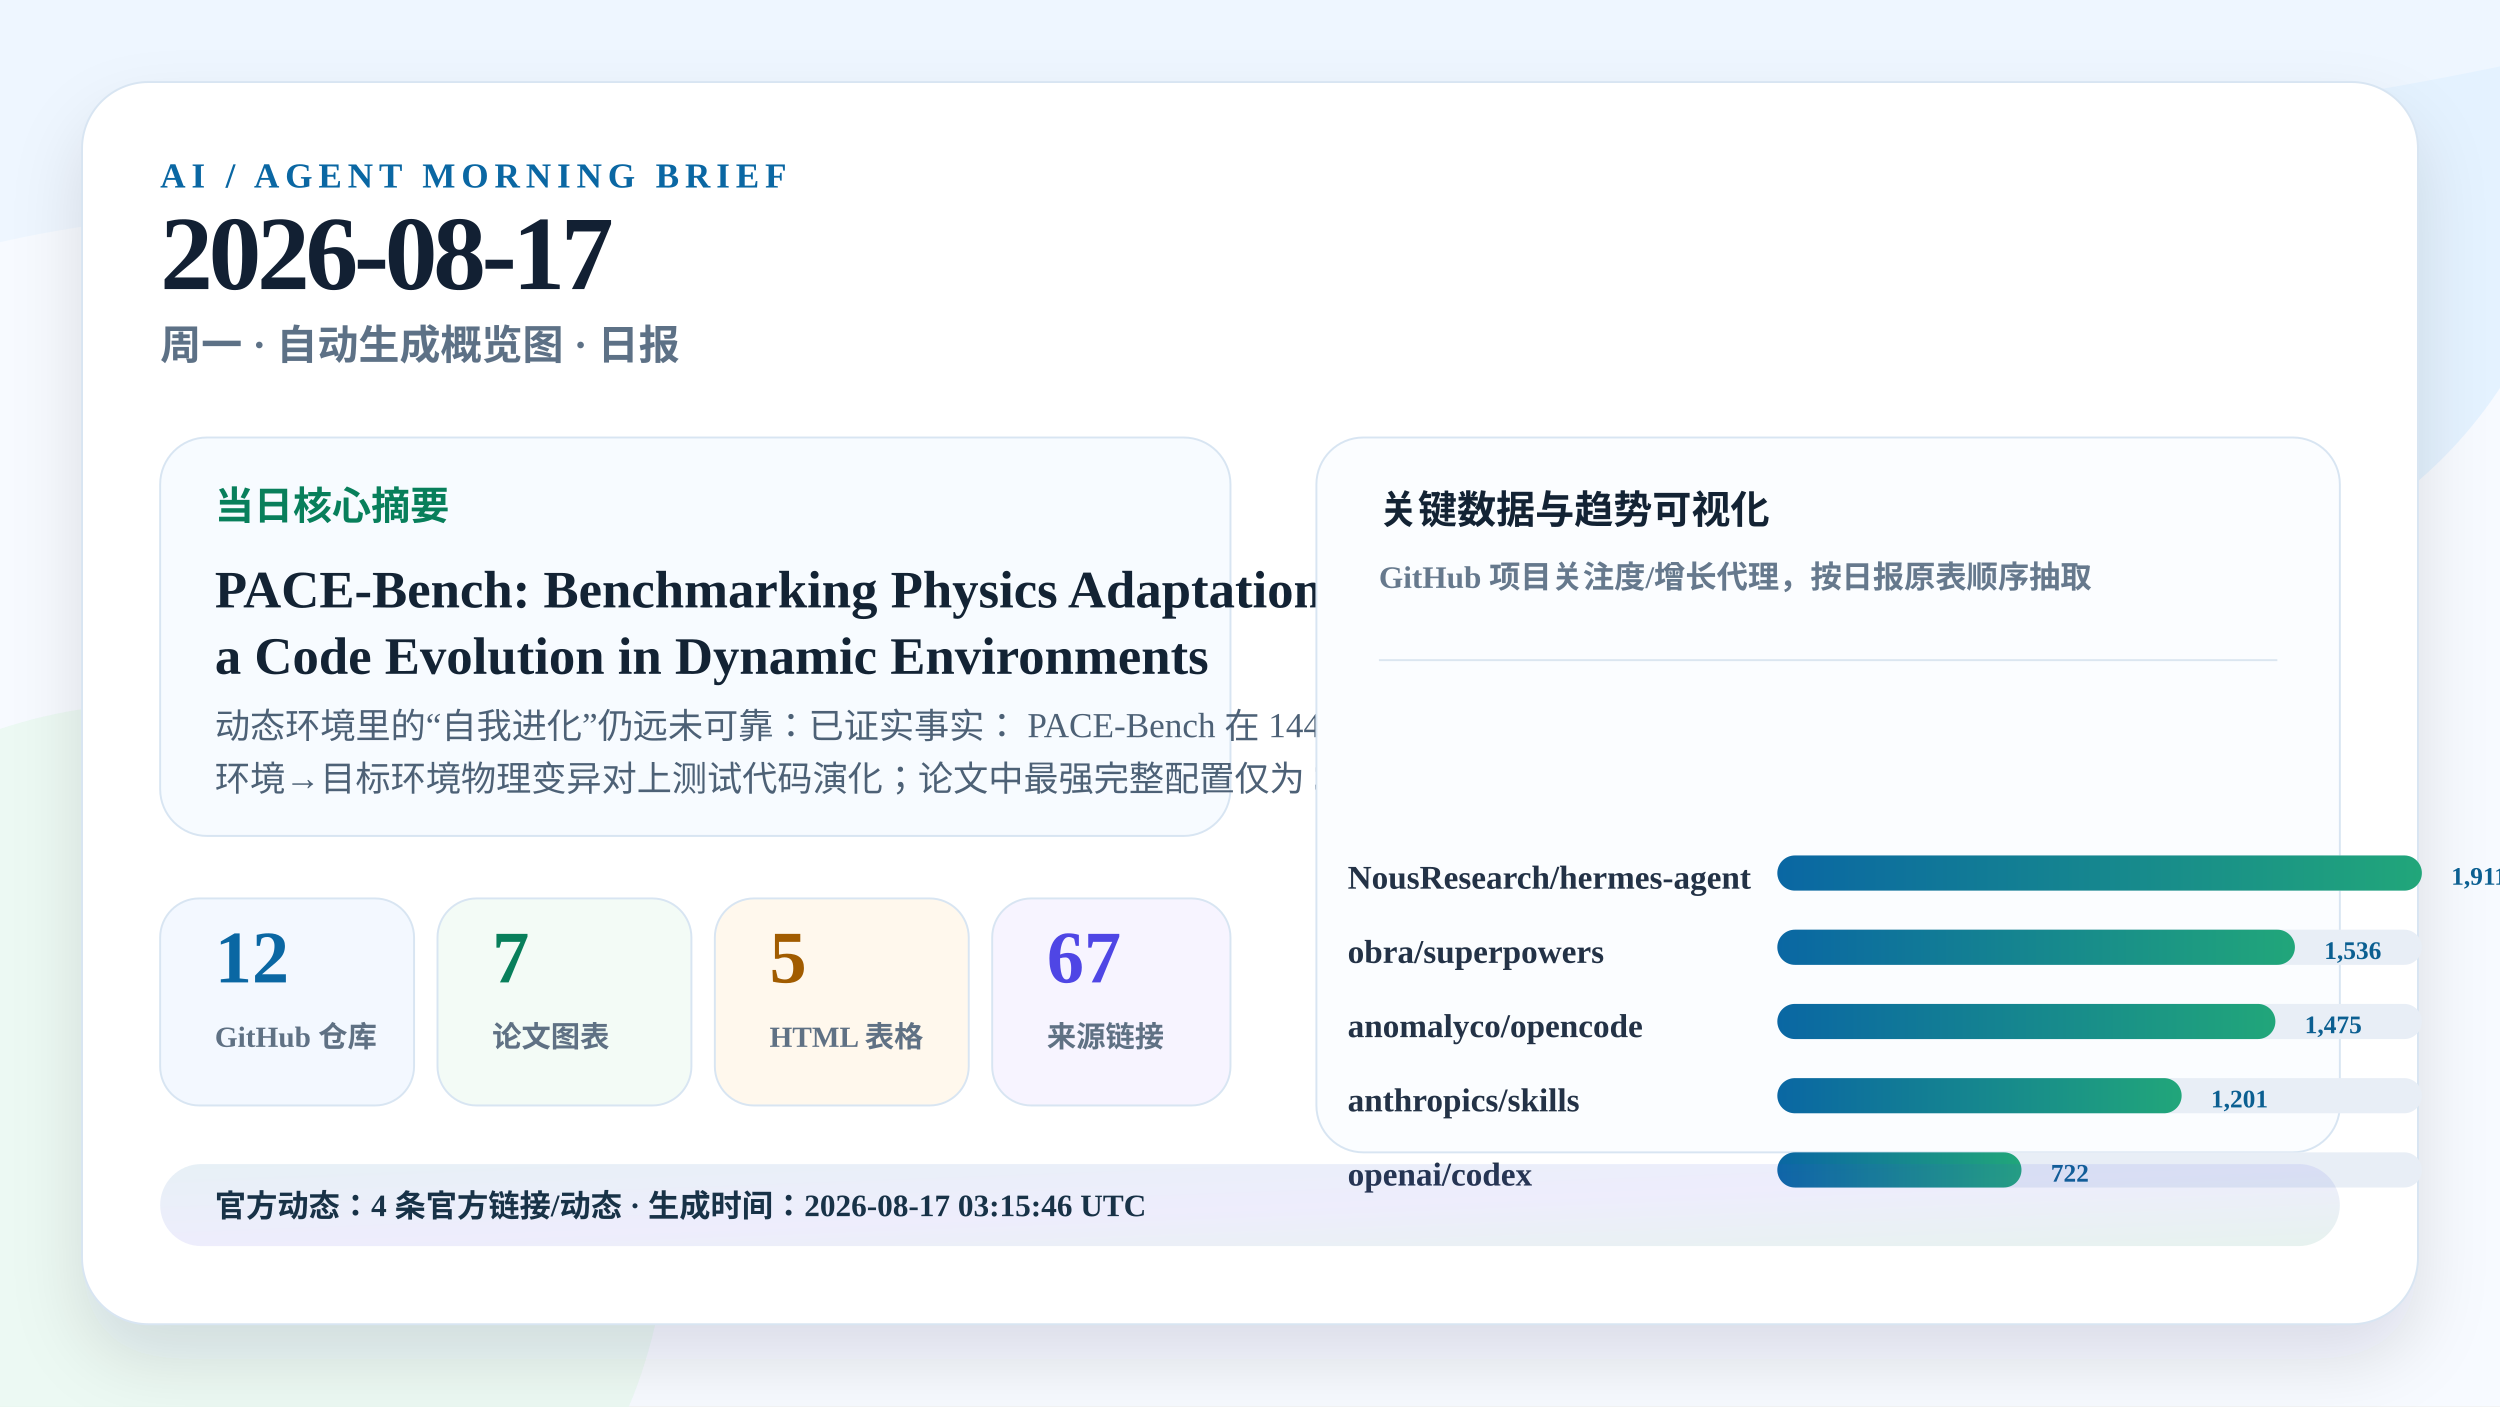
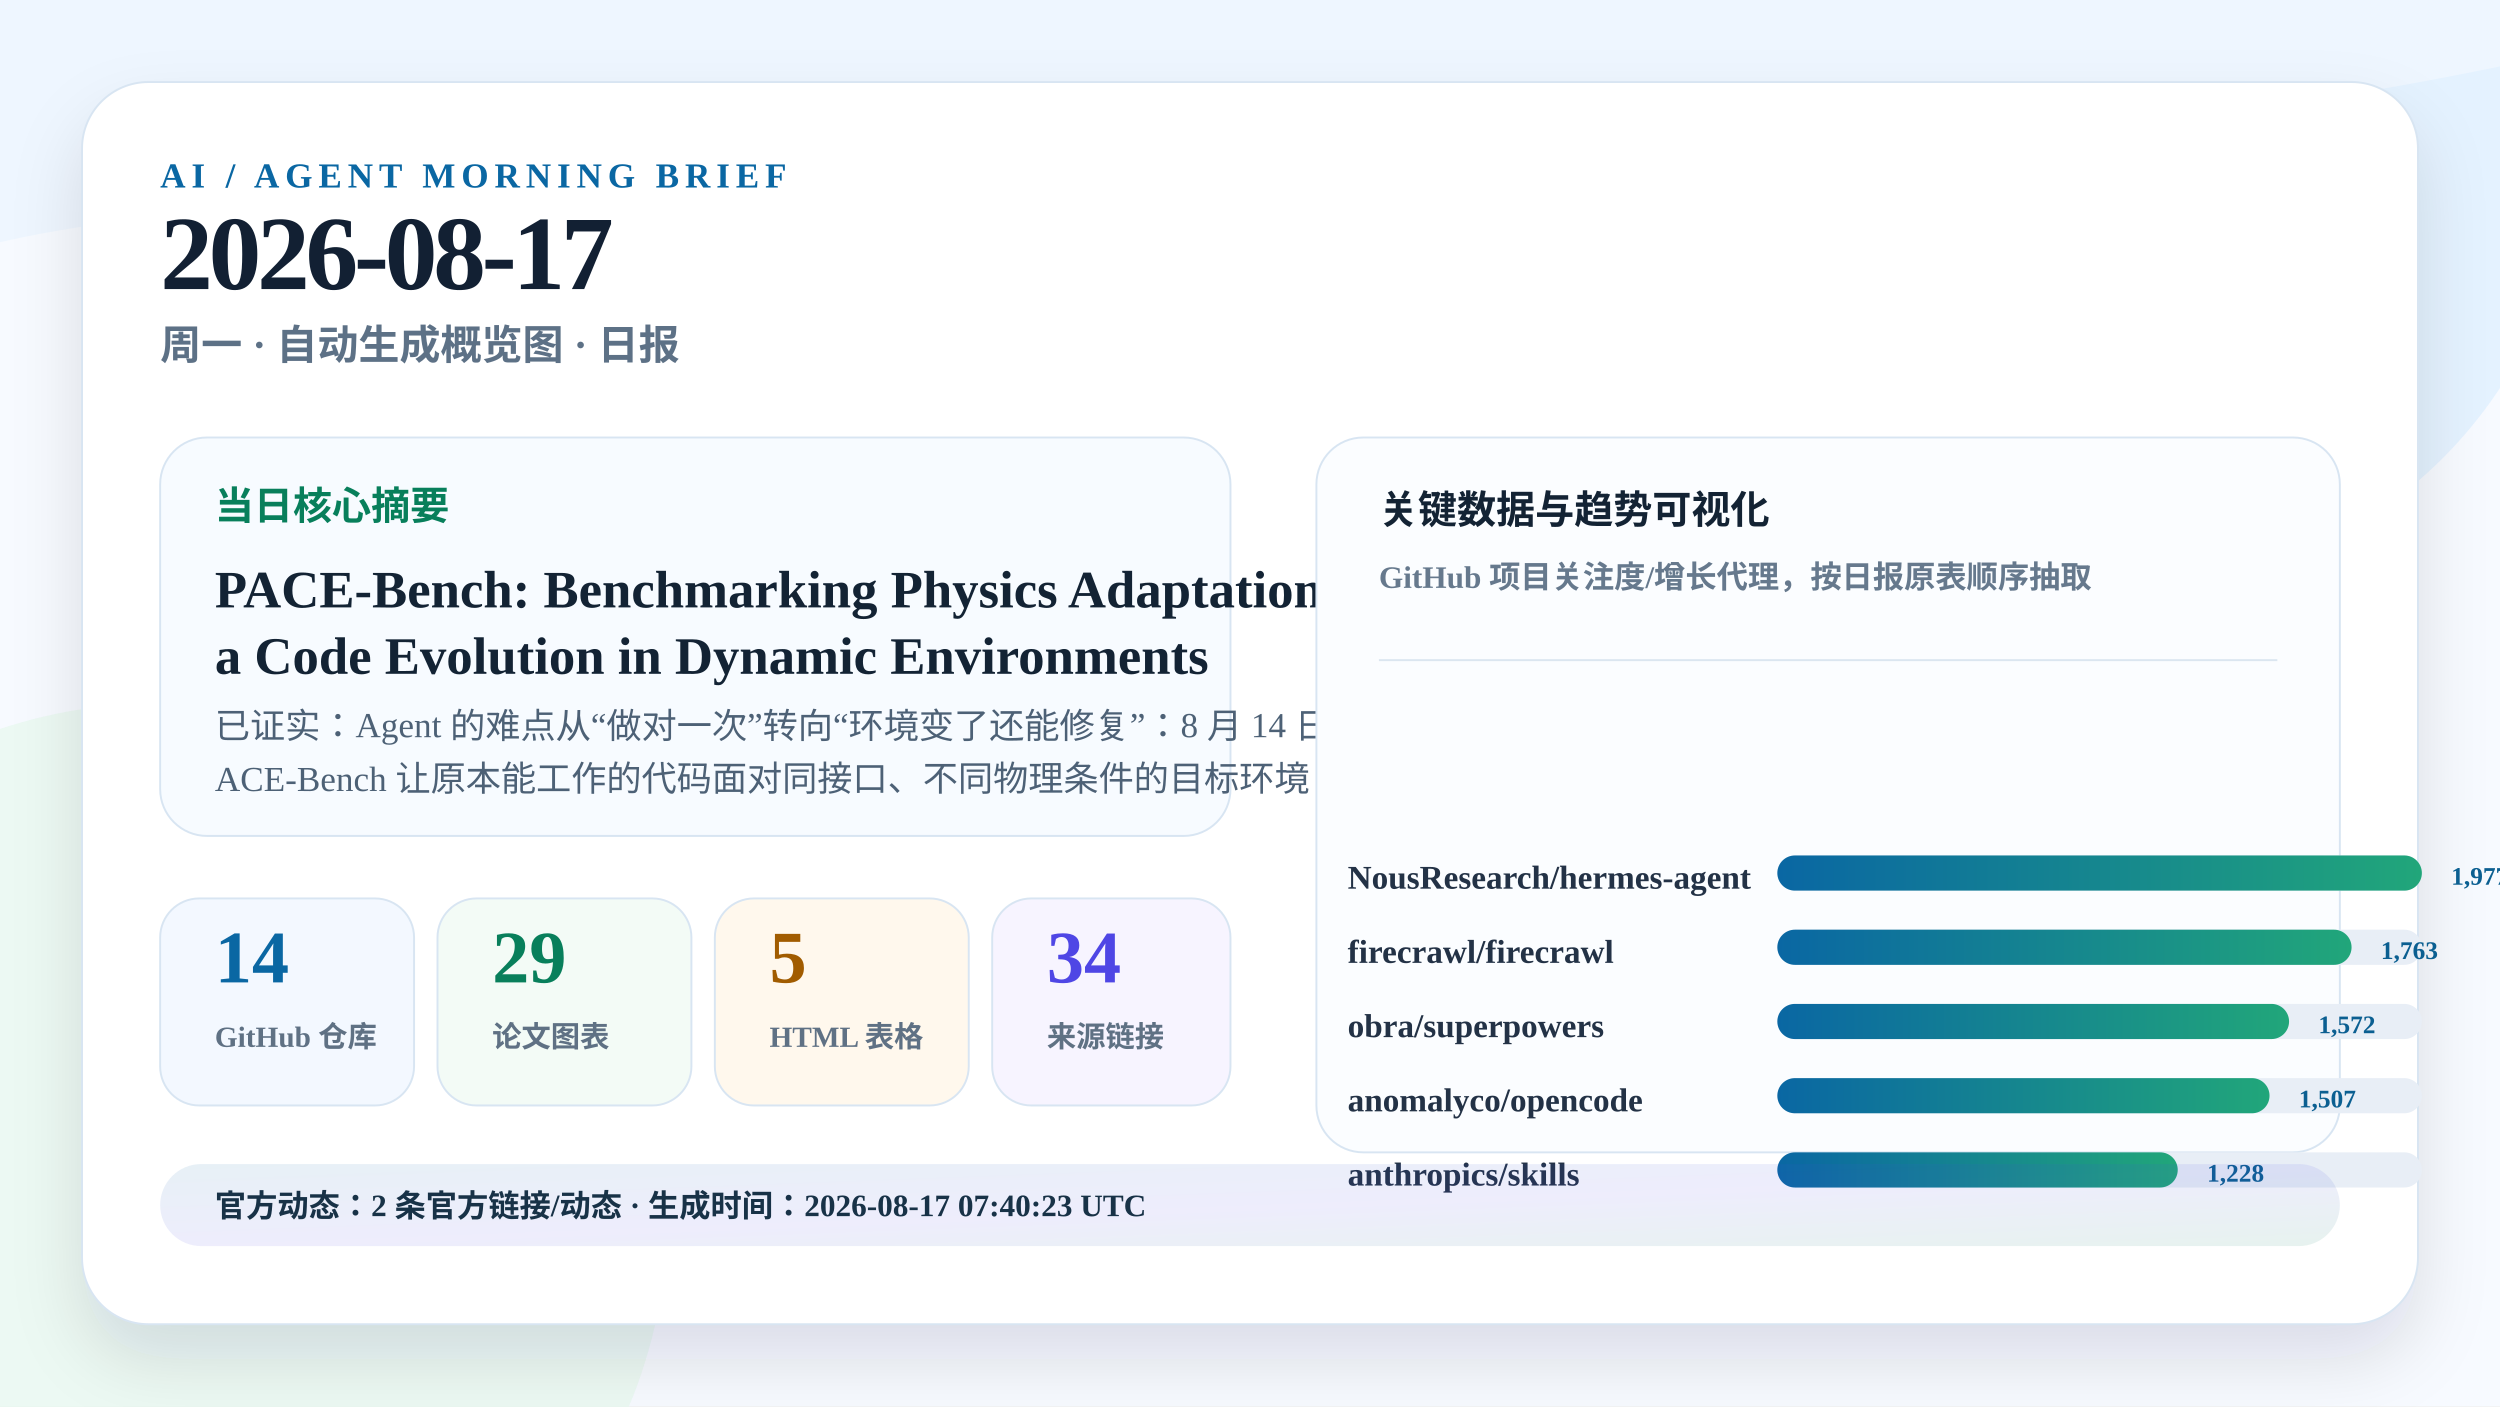
<svg xmlns="http://www.w3.org/2000/svg" width="1280" height="720" viewBox="0 0 1280 720" role="img" aria-label="2026-08-17 AI Agent 晨间简报概览">
  <defs>
    <linearGradient id="accent" x1="0" y1="0" x2="1" y2="1">
      <stop offset="0%" stop-color="#0a67a3" />
      <stop offset="52%" stop-color="#4f46e5" />
      <stop offset="100%" stop-color="#087f5b" />
    </linearGradient>
    <linearGradient id="barGradient" x1="0" y1="0" x2="1" y2="0">
      <stop offset="0%" stop-color="#0a67a3" />
      <stop offset="100%" stop-color="#21a67a" />
    </linearGradient>
    <filter id="shadow" x="-10%" y="-10%" width="120%" height="130%">
      <feDropShadow dx="0" dy="18" stdDeviation="18" flood-color="#102030" flood-opacity="0.12" />
    </filter>
  </defs>
  <rect width="1280" height="720" fill="#f7faff" />
  <circle cx="1088" cy="72" r="230" fill="#dfefff" opacity="0.78" />
  <circle cx="82" cy="620" r="260" fill="#e7f8ef" opacity="0.72" />
  <path d="M0 124 C220 74 360 176 552 124 C790 60 980 96 1280 34 L1280 0 L0 0 Z" fill="#eef6ff" />
  <rect x="42" y="42" width="1196" height="636" rx="34" fill="white" filter="url(#shadow)" />
  <rect x="42" y="42" width="1196" height="636" rx="34" fill="none" stroke="#d8e5f2" />
  <text x="82" y="96" font-size="18" font-weight="800" letter-spacing="3" fill="#0a67a3">AI / AGENT MORNING BRIEF</text>
  <text x="82" y="148" font-size="54" font-weight="850" letter-spacing="-2.2" fill="#122033">2026-08-17</text>
  <text x="82" y="184" font-size="21" font-weight="650" fill="#5d7186">周一 · 自动生成概览图 · 日报</text>
  <rect x="82" y="224" width="548" height="204" rx="24" fill="#f7fbff" stroke="#d8e5f2" />
  <text x="110" y="266" font-size="20" font-weight="800" fill="#087f5b">当日核心摘要</text>
  <text x="110" y="311" font-size="27" font-weight="850" fill="#132334">PACE-Bench: Benchmarking Physics Adaptation vi</text>
  <text x="110" y="345" font-size="27" font-weight="850" fill="#132334">a Code Evolution in Dynamic Environments</text>
-   <text x="110" y="378" font-size="18" font-weight="500" fill="#4d6176">动态环境里的“自我进化”仍远未可靠：已证实事实： PACE-Bench 在 144 个源</text>
-   <text x="110" y="405" font-size="18" font-weight="500" fill="#4d6176">环境→目标环境物理变异对上测试代码演化；论文中最强完整配置仅为 35.9% P…</text>
+   <text x="110" y="378" font-size="18" font-weight="500" fill="#4d6176">已证实：Agent 的难点从“做对一次”转向“环境变了还能修复”：8 月 14 日的 P</text>
+   <text x="110" y="405" font-size="18" font-weight="500" fill="#4d6176">ACE-Bench 让原本能工作的代码面对同接口、不同物理条件的目标环境；十种自…</text>
  <g>
    <rect x="82" y="460" width="130" height="106" rx="20" fill="#f3f8ff" stroke="#d8e5f2" />
-     <text x="110" y="503" font-size="38" font-weight="850" fill="#0a67a3">12</text>
+     <text x="110" y="503" font-size="38" font-weight="850" fill="#0a67a3">14</text>
    <text x="110" y="536" font-size="15" font-weight="700" fill="#5f7184">GitHub 仓库</text>
    <rect x="224" y="460" width="130" height="106" rx="20" fill="#f3fbf6" stroke="#d8e5f2" />
-     <text x="252" y="503" font-size="38" font-weight="850" fill="#087f5b">7</text>
+     <text x="252" y="503" font-size="38" font-weight="850" fill="#087f5b">29</text>
    <text x="252" y="536" font-size="15" font-weight="700" fill="#5f7184">论文图表</text>
    <rect x="366" y="460" width="130" height="106" rx="20" fill="#fff8ed" stroke="#d8e5f2" />
    <text x="394" y="503" font-size="38" font-weight="850" fill="#a15c00">5</text>
    <text x="394" y="536" font-size="15" font-weight="700" fill="#5f7184">HTML 表格</text>
    <rect x="508" y="460" width="122" height="106" rx="20" fill="#f7f4ff" stroke="#d8e5f2" />
-     <text x="536" y="503" font-size="38" font-weight="850" fill="#4f46e5">67</text>
+     <text x="536" y="503" font-size="38" font-weight="850" fill="#4f46e5">34</text>
    <text x="536" y="536" font-size="15" font-weight="700" fill="#5f7184">来源链接</text>
  </g>
  <rect x="674" y="224" width="524" height="366" rx="24" fill="#fbfdff" stroke="#d8e5f2" />
  <text x="706" y="268" font-size="20" font-weight="850" fill="#132334">关键数据与趋势可视化</text>
  <text x="706" y="301" font-size="16" font-weight="600" fill="#66798d">GitHub 项目关注度/增长代理，按日报原表顺序抽取</text>
  <path d="M706 338 H1166" stroke="#dbe6f0" />
  <text x="690" y="455" font-size="17" font-weight="650" fill="#233246">NousResearch/hermes-agent</text>
  <rect x="910" y="438" width="330" height="18" rx="9" fill="#e8eef6" />
  <rect x="910" y="438" width="330" height="18" rx="9" fill="url(#barGradient)" />
-   <text x="1255" y="453" font-size="13" font-weight="700" fill="#0b5f91">1,911</text>
-   <text x="690" y="493" font-size="17" font-weight="650" fill="#233246">obra/superpowers</text>
+   <text x="1255" y="453" font-size="13" font-weight="700" fill="#0b5f91">1,977</text>
+   <text x="690" y="493" font-size="17" font-weight="650" fill="#233246">firecrawl/firecrawl</text>
  <rect x="910" y="476" width="330" height="18" rx="9" fill="#e8eef6" />
-   <rect x="910" y="476" width="265" height="18" rx="9" fill="url(#barGradient)" />
-   <text x="1190" y="491" font-size="13" font-weight="700" fill="#0b5f91">1,536</text>
-   <text x="690" y="531" font-size="17" font-weight="650" fill="#233246">anomalyco/opencode</text>
+   <rect x="910" y="476" width="294" height="18" rx="9" fill="url(#barGradient)" />
+   <text x="1219" y="491" font-size="13" font-weight="700" fill="#0b5f91">1,763</text>
+   <text x="690" y="531" font-size="17" font-weight="650" fill="#233246">obra/superpowers</text>
  <rect x="910" y="514" width="330" height="18" rx="9" fill="#e8eef6" />
-   <rect x="910" y="514" width="255" height="18" rx="9" fill="url(#barGradient)" />
-   <text x="1180" y="529" font-size="13" font-weight="700" fill="#0b5f91">1,475</text>
-   <text x="690" y="569" font-size="17" font-weight="650" fill="#233246">anthropics/skills</text>
+   <rect x="910" y="514" width="262" height="18" rx="9" fill="url(#barGradient)" />
+   <text x="1187" y="529" font-size="13" font-weight="700" fill="#0b5f91">1,572</text>
+   <text x="690" y="569" font-size="17" font-weight="650" fill="#233246">anomalyco/opencode</text>
  <rect x="910" y="552" width="330" height="18" rx="9" fill="#e8eef6" />
-   <rect x="910" y="552" width="207" height="18" rx="9" fill="url(#barGradient)" />
-   <text x="1132" y="567" font-size="13" font-weight="700" fill="#0b5f91">1,201</text>
-   <text x="690" y="607" font-size="17" font-weight="650" fill="#233246">openai/codex</text>
+   <rect x="910" y="552" width="252" height="18" rx="9" fill="url(#barGradient)" />
+   <text x="1177" y="567" font-size="13" font-weight="700" fill="#0b5f91">1,507</text>
+   <text x="690" y="607" font-size="17" font-weight="650" fill="#233246">anthropics/skills</text>
  <rect x="910" y="590" width="330" height="18" rx="9" fill="#e8eef6" />
-   <rect x="910" y="590" width="125" height="18" rx="9" fill="url(#barGradient)" />
-   <text x="1050" y="605" font-size="13" font-weight="700" fill="#0b5f91">722</text>
+   <rect x="910" y="590" width="205" height="18" rx="9" fill="url(#barGradient)" />
+   <text x="1130" y="605" font-size="13" font-weight="700" fill="#0b5f91">1,228</text>
  <rect x="82" y="596" width="1116" height="42" rx="21" fill="url(#accent)" opacity="0.10" />
-   <text x="110" y="623" font-size="16" font-weight="750" fill="#183247">官方动态：4 条官方链接/动态 · 生成时间：2026-08-17 03:15:46 UTC</text>
+   <text x="110" y="623" font-size="16" font-weight="750" fill="#183247">官方动态：2 条官方链接/动态 · 生成时间：2026-08-17 07:40:23 UTC</text>
</svg>
